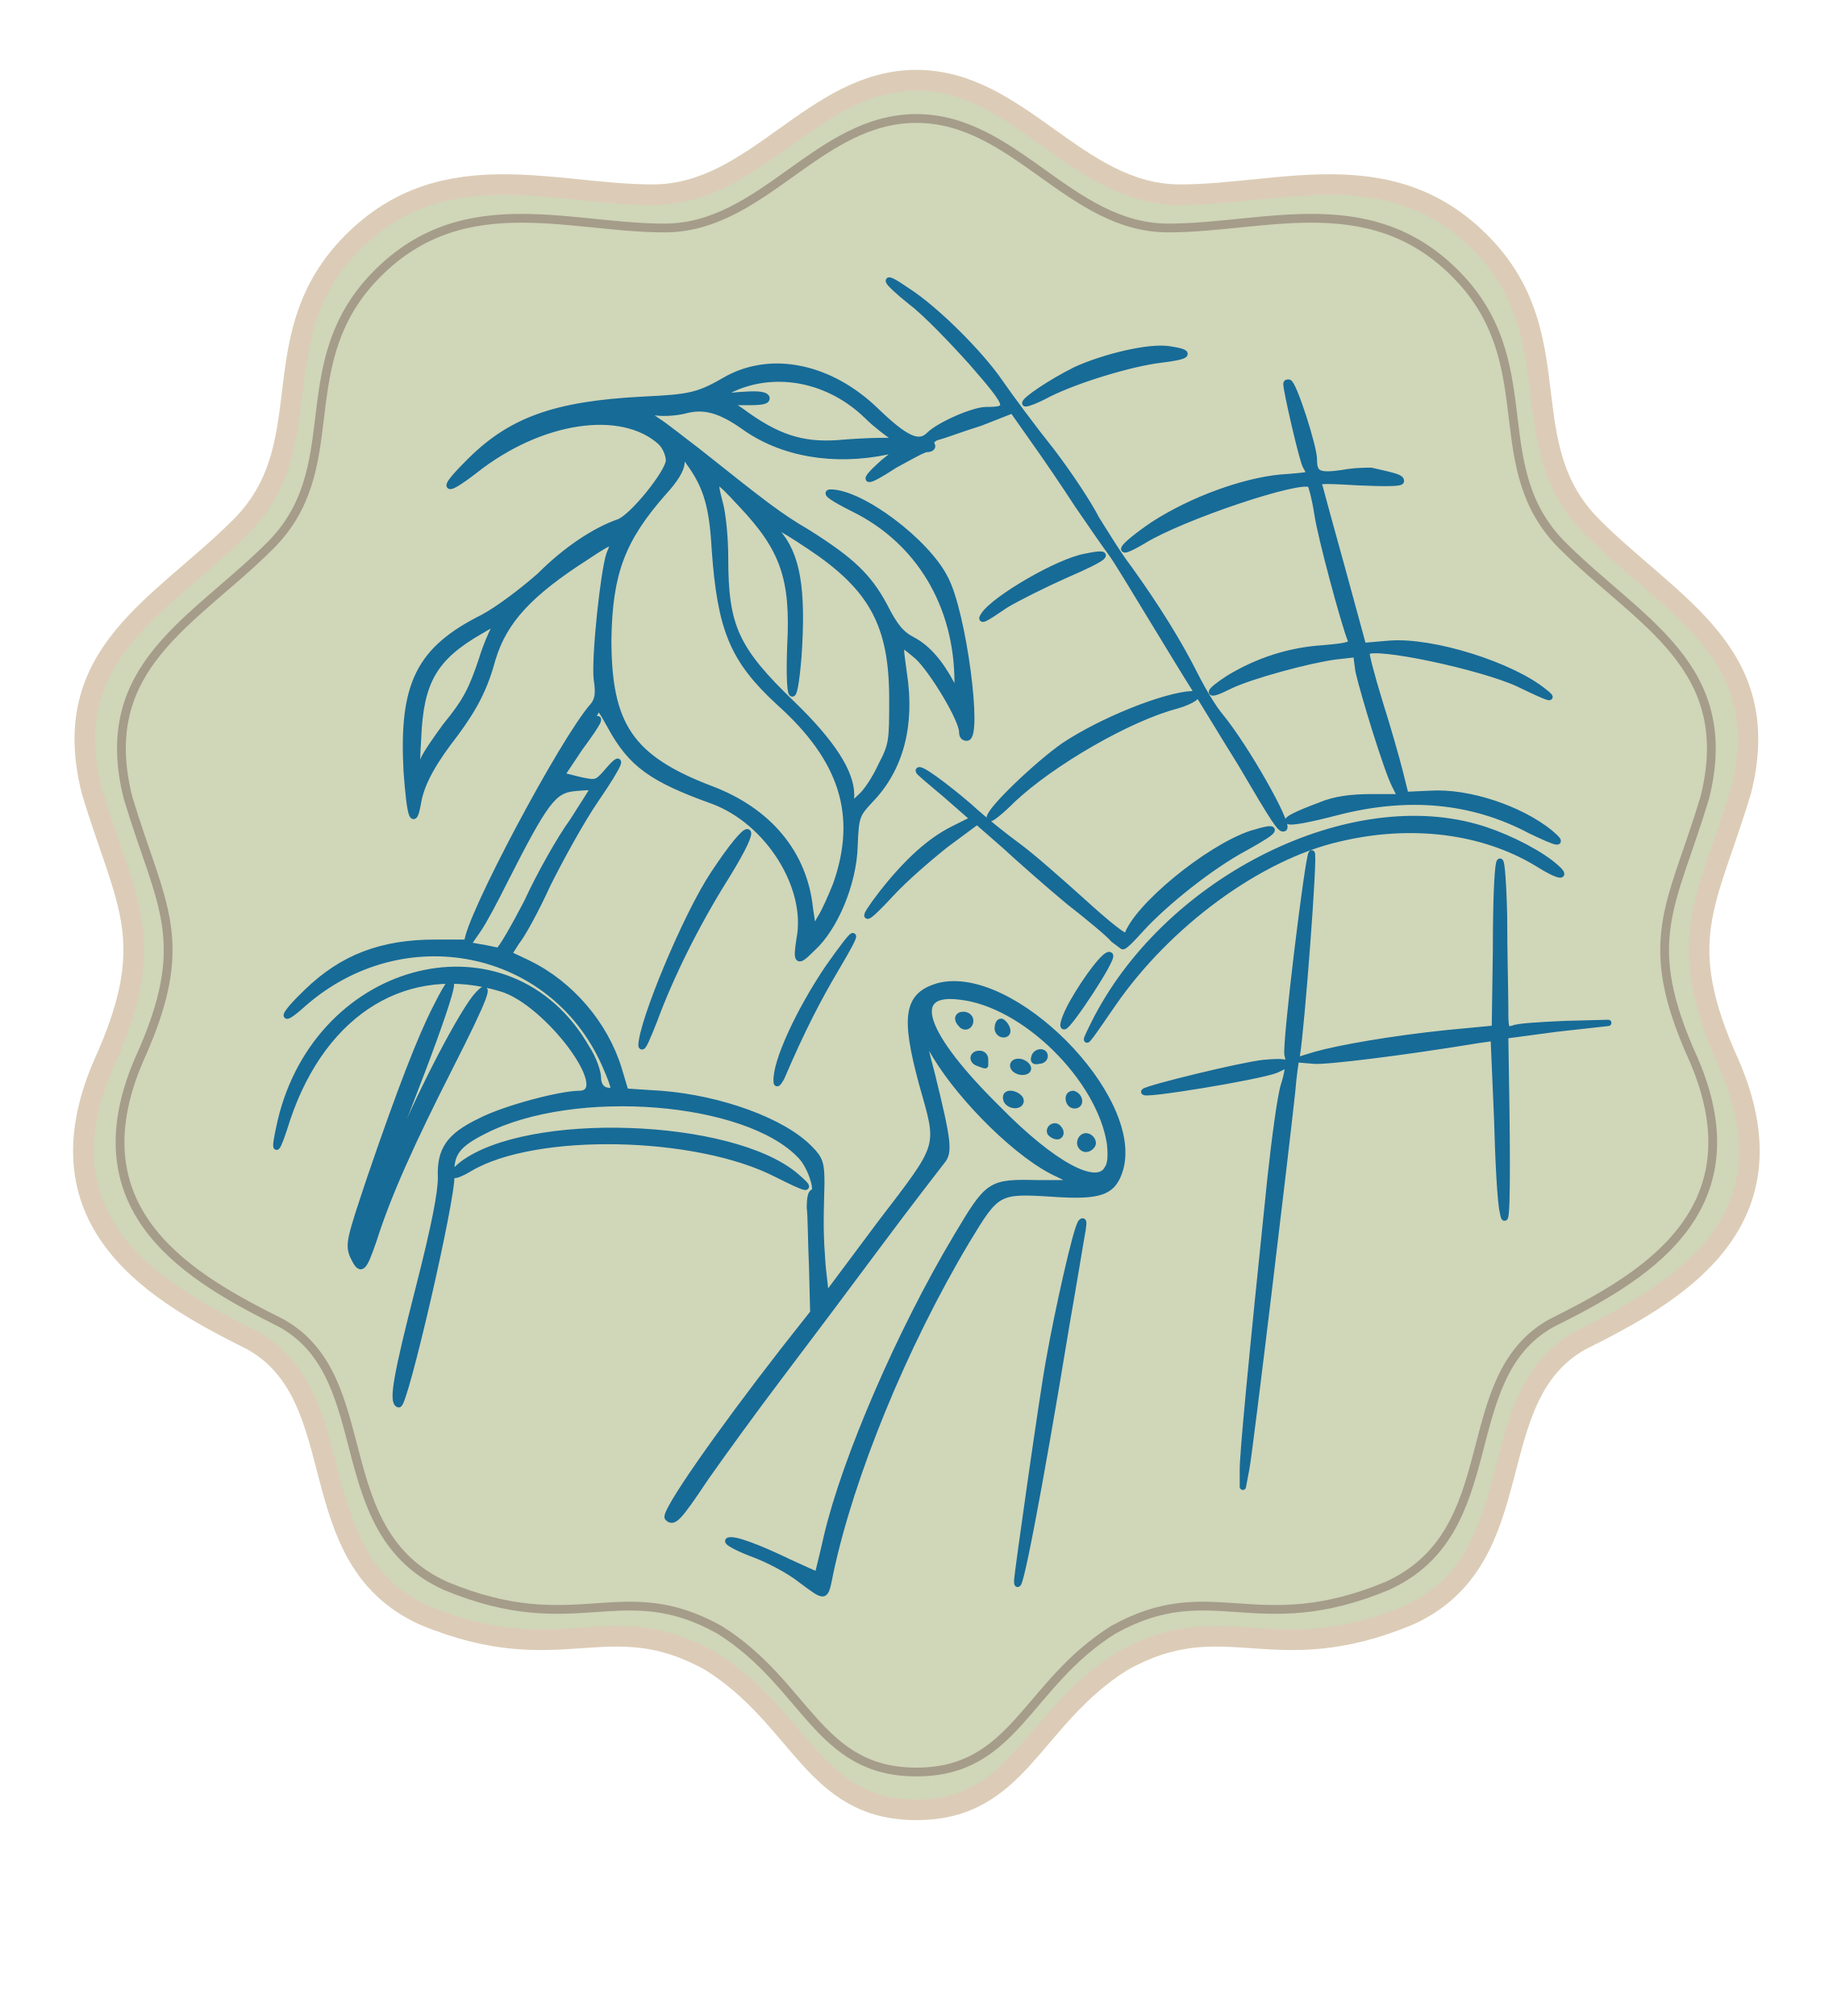
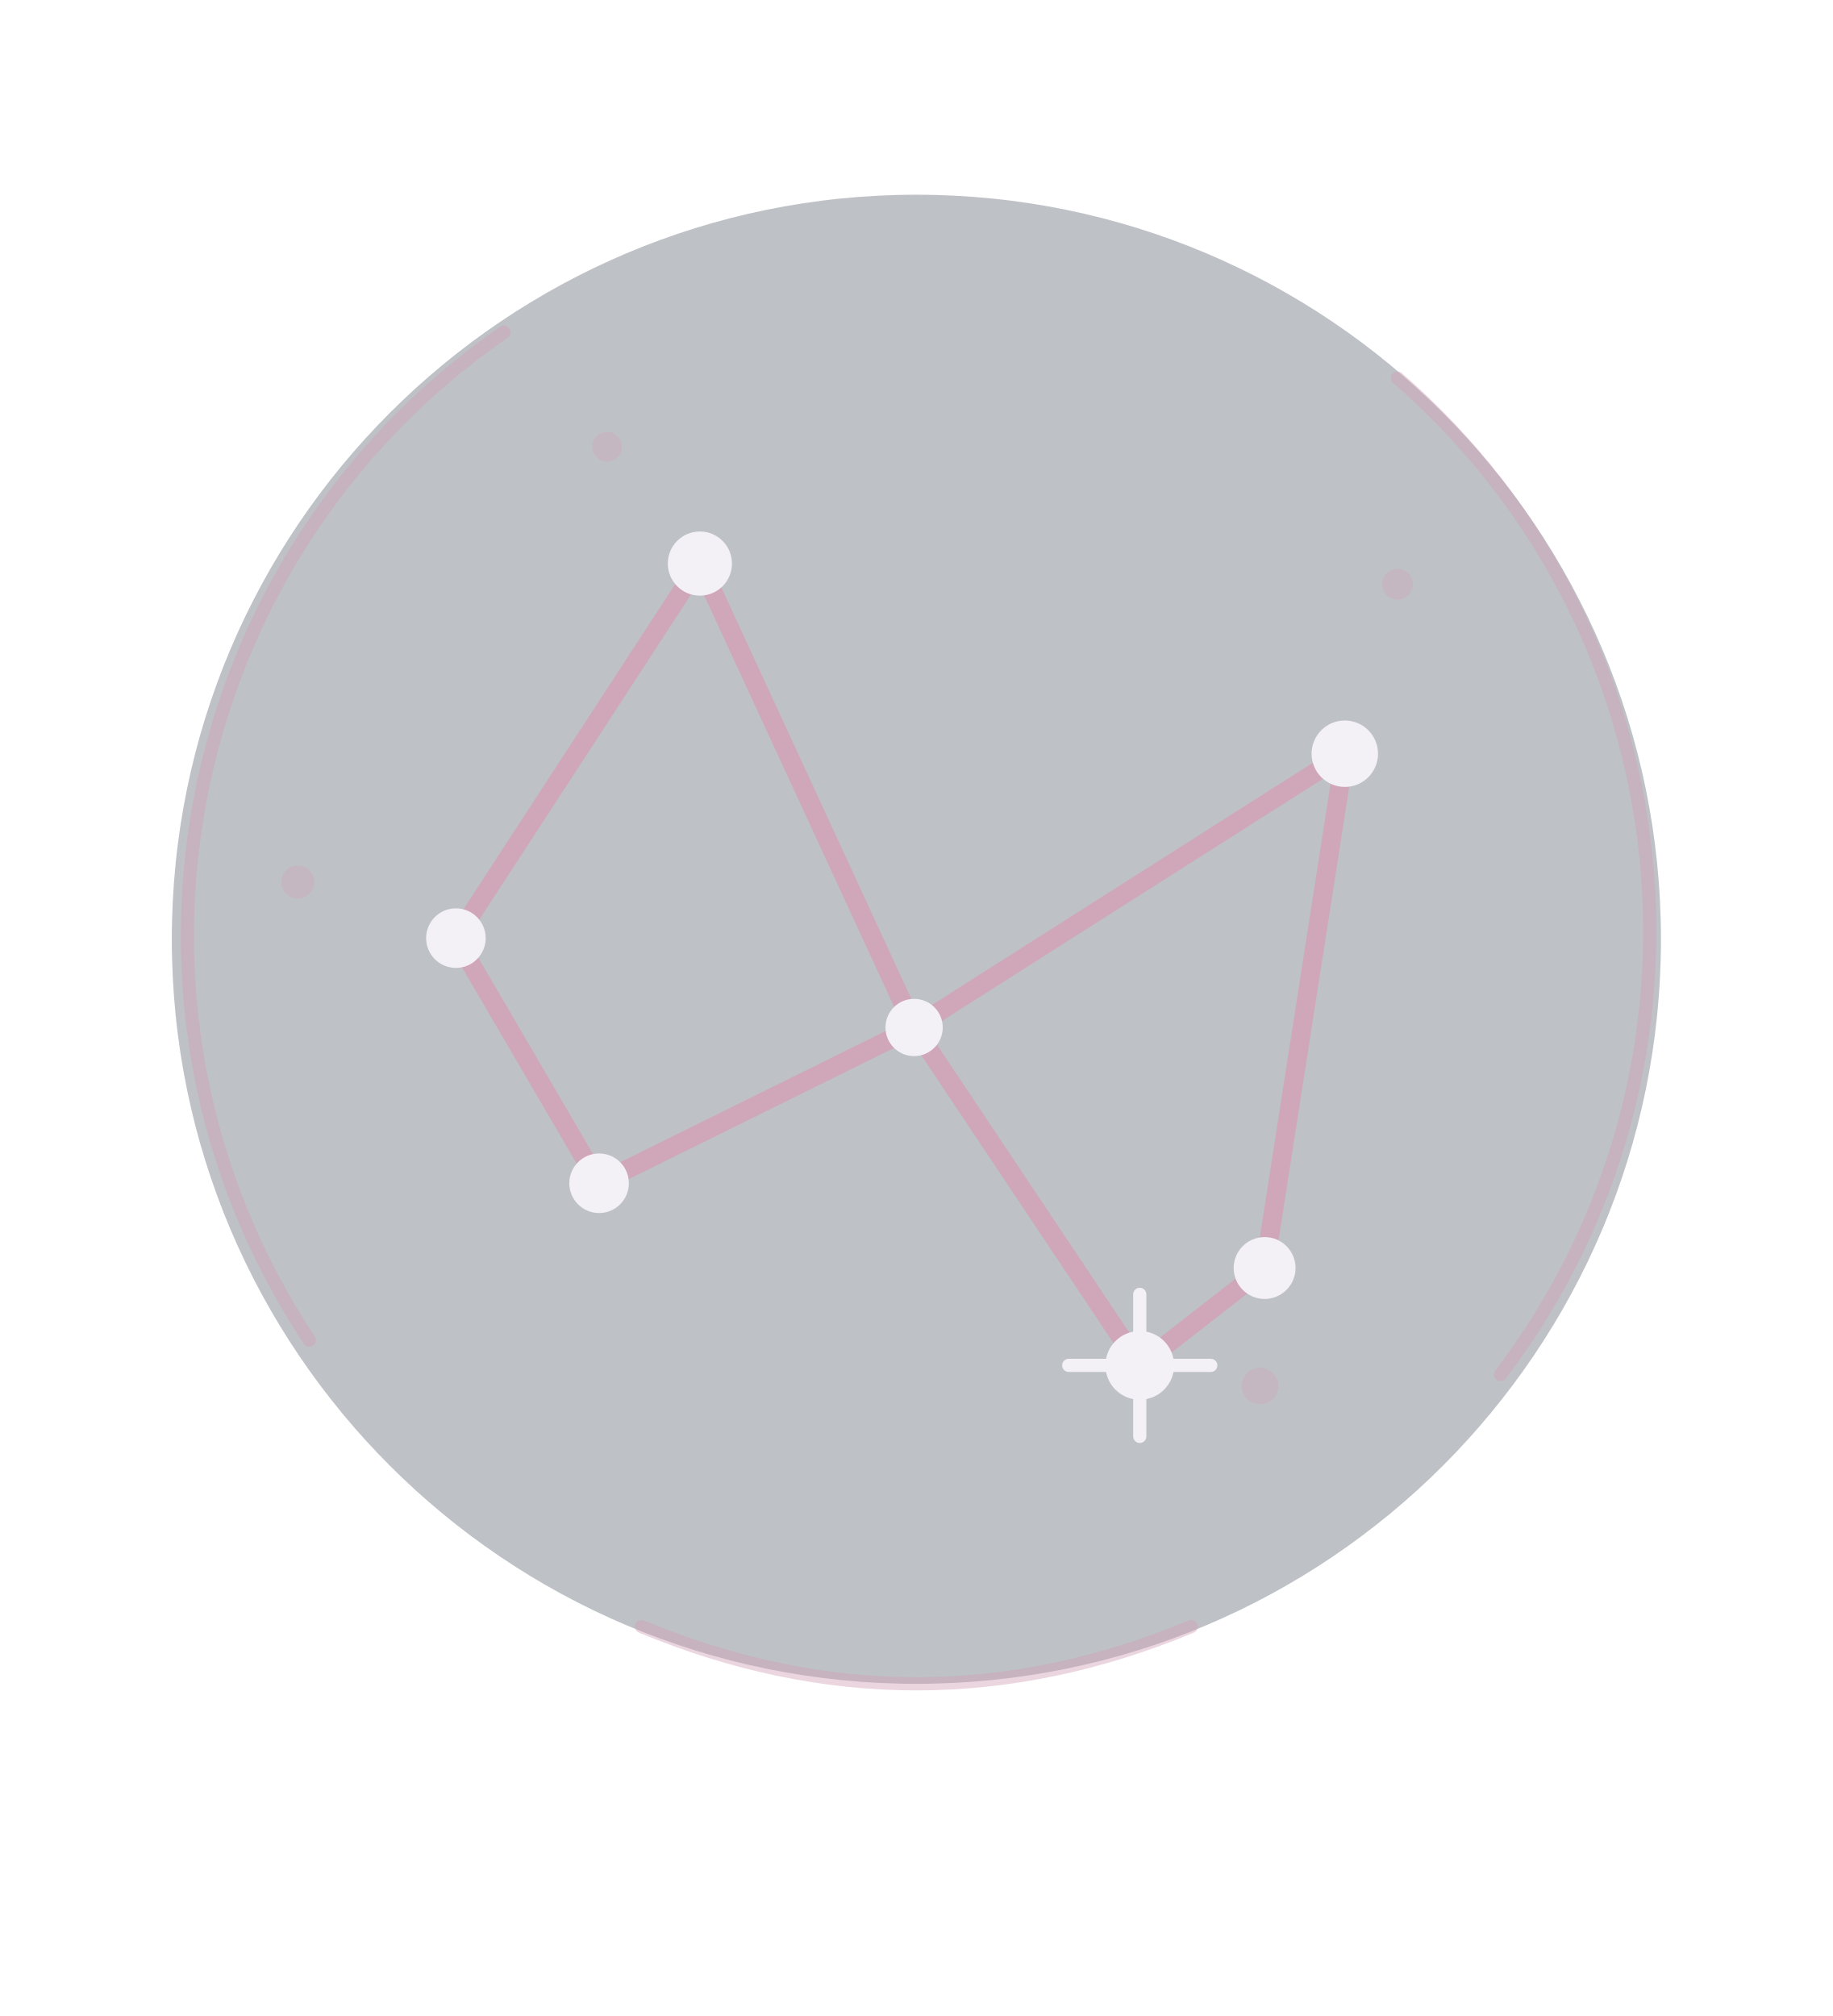
- <svg xmlns="http://www.w3.org/2000/svg" viewBox="0 0 160 176" aria-hidden="true" focusable="false" data-badge-art="duo-veranda-3" data-art-motif="sous-la-verriere">
-   <defs>
-     <clipPath id="oba-asset-duo-veranda-3-e-scene">
-       <path d="M80 7 C89 7 94 17 103 17 C112 17 122 13 130 22 C137 30 132 39 139 46 C146 53 155 57 152 69 C149 79 146 82 151 93 C157 107 146 113 138 117 C129 122 134 136 123 141 C111 146 107 140 98 145 C90 150 89 158 80 158 C71 158 70 150 62 145 C53 140 49 146 37 141 C26 136 31 122 22 117 C14 113 3 107 9 93 C14 82 11 79 8 69 C5 57 14 53 21 46 C28 39 23 30 30 22 C38 13 48 17 57 17 C66 17 71 7 80 7Z" transform="translate(80 83) scale(.92) translate(-80 -83)" />
-     </clipPath>
-   </defs>
-   <path d="M80 7 C89 7 94 17 103 17 C112 17 122 13 130 22 C137 30 132 39 139 46 C146 53 155 57 152 69 C149 79 146 82 151 93 C157 107 146 113 138 117 C129 122 134 136 123 141 C111 146 107 140 98 145 C90 150 89 158 80 158 C71 158 70 150 62 145 C53 140 49 146 37 141 C26 136 31 122 22 117 C14 113 3 107 9 93 C14 82 11 79 8 69 C5 57 14 53 21 46 C28 39 23 30 30 22 C38 13 48 17 57 17 C66 17 71 7 80 7Z" fill="#D0D6B8" stroke="#DCCCB7" stroke-width="1.8" />
-   <path d="M80 7 C89 7 94 17 103 17 C112 17 122 13 130 22 C137 30 132 39 139 46 C146 53 155 57 152 69 C149 79 146 82 151 93 C157 107 146 113 138 117 C129 122 134 136 123 141 C111 146 107 140 98 145 C90 150 89 158 80 158 C71 158 70 150 62 145 C53 140 49 146 37 141 C26 136 31 122 22 117 C14 113 3 107 9 93 C14 82 11 79 8 69 C5 57 14 53 21 46 C28 39 23 30 30 22 C38 13 48 17 57 17 C66 17 71 7 80 7Z" transform="translate(80 83) scale(.956) translate(-80 -83)" fill="none" stroke="#A59C89" stroke-width=".8" />
-   <g clip-path="url(#oba-asset-duo-veranda-3-e-scene)" fill="#176B97" stroke="#176B97" stroke-width=".55" stroke-linejoin="round">
-     <path d="M69.9 137.9C68.9 137.1 67 136.1 65.6 135.6 64.3 135.1 63.4 134.6 63.6 134.5 64.1 134.3 66.2 135.1 68.9 136.4 70.2 137 71.3 137.5 71.4 137.5 71.4 137.4 71.8 135.9 72.2 134.1 73.8 127.3 78.6 116.2 83.5 108 86.3 103.3 86.4 103.2 90.6 103.3L94 103.3 92.4 102.5C89 101 84 96 81.7 92.2 80.5 90.1 80.4 90.3 81.3 93.6 82.8 99.7 82.9 100.6 82.2 101.4 81.9 101.8 79.4 105 76.8 108.5 74.2 112 70.3 117.2 68.1 120.1 65.9 123 63 127 61.6 129 59.2 132.6 58.8 133 58.3 132.5 57.9 132.1 62.8 125.1 68.4 117.9L71 114.6 70.9 110.6C70.8 108.5 70.8 106.1 70.7 105.4 70.7 104.7 70.8 104.1 71 104.1 71.5 104.1 70.8 101.8 69.9 100.9 65.2 95.9 50.2 94.7 42.3 98.7 39.9 99.9 39.3 100.7 39.4 102.6 39.5 104.7 35.3 122.8 34.8 122.6 34.2 122.4 34.6 120.1 36.6 112.3 38 106.8 38.5 104.1 38.5 102.8 38.4 100.4 39.2 99.2 41.9 97.9 44 96.8 48.9 95.5 50.6 95.5 53.7 95.4 47.8 87.5 43.8 86.3 35.6 83.8 28.3 88.2 25.1 97.6 24.1 100.8 23.8 101 24.5 97.9 27.8 83.9 44.5 79.8 51.2 91.5 51.8 92.4 52.2 93.6 52.2 94.1 52.2 94.7 52.5 95.1 52.9 95.2 53.8 95.4 53.8 95.2 52.8 92.9 48.2 82.6 35.2 80 26.5 87.6 24.4 89.5 24.6 88.7 26.8 86.6 29.9 83.6 33.3 82.3 38 82.3 39.6 82.3 40.8 82.3 40.8 82.3 40.8 80.3 49.2 64.5 51.8 61.6 52.2 61.1 52.3 60.5 52.1 59.3 51.9 57.3 52.7 49.9 53.2 48.4 53.8 47 53.6 47 51.2 48.6 46.2 51.8 44 54.2 43 57.5 42.3 60.1 41.4 61.8 39.7 64.1 37.9 66.4 36.8 68.3 36.5 70 36.1 72.3 35.8 71.4 35.5 67.3 35.1 59.7 36.6 56.7 42.2 53.9 43.5 53.2 45.5 51.7 47.1 50.3 49.5 47.9 52 46.3 54 45.6 55.2 45.2 58.4 41.2 58.4 40.2 58.4 39.7 58.1 39 57.7 38.6 54.3 35.5 47.2 36.5 41.4 41.1 38.8 43.1 38.5 42.8 40.8 40.5 44.5 36.7 48.4 35.3 56.1 34.9 60.1 34.7 60.9 34.6 63.3 33.2 67.3 30.9 72.5 32 76.5 35.9 79 38.3 80.2 38.9 81.1 38 82 37.1 85 35.8 86.1 35.8 88.3 35.8 88.2 35.5 84.9 31.7 83.2 29.8 80.8 27.3 79.6 26.4 77.1 24.4 76.9 23.8 79.2 25.4 81.7 27 85.6 30.9 87.3 33.4 88.2 34.7 90.2 37.4 91.8 39.4 93.4 41.5 95.1 44.1 95.7 45.3 96.4 46.4 97.6 48.4 98.6 49.7 100.9 52.9 102.9 56.1 104.3 58.9 104.9 60.1 105.9 61.8 106.5 62.5 108.8 65.3 112.5 71.9 112.1 72.3 111.8 72.5 111.3 71.7 108.3 66.6 106.8 64.2 105 61.2 104.3 60.1 103.6 59 101.9 56.2 100.5 53.9 99.1 51.6 97.6 49.1 97.1 48.4 96.5 47.6 95.2 45.7 94.1 44.1 93 42.4 91.3 39.9 90.3 38.5L88.4 35.8 85.6 36.9C84 37.4 82.4 38 82 38.1 81.5 38.2 81.2 38.5 81.3 38.8 81.5 39 81.3 39.2 80.9 39.2 80.6 39.2 79.4 39.9 78.1 40.6 75.5 42.3 75.1 42.2 77.1 40.4L78.6 39.2 77.5 39.4C72.8 40.4 68.2 39.6 64.9 37.2 62.9 35.8 61.5 35.4 59.9 35.8 59.2 36 58 36.1 57.3 36L55.9 35.7 57.3 36.7C58.1 37.2 59.7 38.5 60.9 39.4 66.8 44.1 68.1 45.1 70.5 46.5 74.3 48.9 75.8 50.3 77.2 52.9 78.1 54.7 78.7 55.4 79.7 55.9 81 56.6 82.1 57.9 83.1 59.8L83.6 60.8 83.6 59.6C83.6 52.8 80.2 47.2 74.5 44.4 72.7 43.5 72 43 72.5 43 75.2 43 80.9 47.3 82.5 50.5 84.1 53.5 85.5 64.4 84.4 64.4 84.1 64.4 84 64.2 84 63.9 84 62.8 81.4 58.5 80.1 57.3 78.4 55.9 78.5 55.8 78.9 58.8 79.6 63.3 78.6 67.1 76 69.8 74.8 71.1 74.7 71.2 74.6 73.9 74.5 77.1 72.9 81 70.9 82.8 69.6 84.1 69.5 84 69.8 82 70.7 77.5 67.1 71.7 62.2 69.9 56.9 68 55.1 66.7 53.3 63.4 52.3 61.6 52.3 61.6 51.9 62.3 51.6 62.8 51.6 63 51.9 62.9 52.5 62.5 52.3 63 50.6 65.3L49 67.7 50.6 68.1C52 68.4 52.1 68.4 52.9 67.5 54.6 65.5 54.2 66.6 52 69.8 50.7 71.7 48.9 75 47.8 77.2 46.8 79.4 45.6 81.6 45.1 82.2L44.4 83.3 46.1 84.1C49.8 85.9 52.8 89.4 54 93.3L54.6 95.3 57.7 95.5C62.9 95.9 68.4 97.9 70.7 100.3 71.6 101.2 71.7 101.6 71.7 103.3 71.6 107 71.6 107.7 71.8 110.5L72.1 113.2 76.8 106.9C82.3 99.7 82.1 100.3 80.5 94.6 78.9 88.7 79.2 86.9 81.9 86.1 88.3 84.4 99.5 95.7 97.8 102 97.2 104.1 96.1 104.5 91.8 104.2 87.1 103.9 87 104 84.4 108.3 78.9 117.5 74.3 128.8 72.5 137.2 72 139.6 72.2 139.6 69.9 137.9ZM96.7 102C97 101.6 97 100.7 96.9 99.8 96 94.1 89.4 87.6 83.8 87 79.2 86.4 80.5 90.3 87.1 96.8 91.9 101.7 95.8 103.8 96.7 102ZM46 78.8C47.1 76.4 48.9 73.2 50 71.7 51 70.1 51.9 68.8 51.8 68.7 51.8 68.7 51 68.7 50.1 68.8 48.3 69 47.6 69.9 44 77 43.2 78.6 42.2 80.5 41.7 81.2L40.8 82.5 41.9 82.7C42.6 82.8 43.3 83 43.5 83 43.7 83 44.8 81.1 46 78.8ZM73 77.2C75.1 71.2 73.6 66.3 68 61.3 64 57.6 62.9 55 62.4 47.9 62.2 44.3 61.7 42.6 60.4 40.7 59.5 39.4 59.5 39.4 59.5 40.3 59.5 41 58.9 41.9 57.9 43 54.3 47.1 53.2 50 53.1 55.8 53.1 63.3 55 66.2 62.1 68.9 67.1 70.8 70.2 74.5 70.7 79.3L71 81.3 71.6 80.2C72 79.6 72.6 78.2 73 77.2ZM76.9 66.9C77.9 65 77.9 64.7 77.9 61 77.9 54.5 76.1 51.3 70.7 47.7 67.7 45.7 66.9 45.4 67.8 46.4 69.6 48.4 70.1 51.4 69.7 57.3 69.3 62.2 68.8 61.3 69 56.3 69.3 50.5 68.4 47.9 64.7 44 62.4 41.5 62.2 41.5 62.8 43.8 63.1 44.8 63.3 47 63.3 48.7 63.3 54.7 64.2 56.7 69.2 61.5 72.6 64.8 74.3 67.4 74.3 69.4L74.3 70.4 75.1 69.6C75.6 69.2 76.4 68 76.9 66.9ZM38.9 63.4C40.7 61.2 41.2 60.2 42.1 57.5 42.4 56.5 42.9 55.3 43.2 54.8 43.7 54.1 43.6 54.1 41.9 55.1 37.9 57.4 36.7 59.5 36.5 64.4 36.3 67.6 36.4 67.6 36.9 66.5 37.1 65.9 38.1 64.5 38.9 63.4ZM76.9 38.5C78.3 38.5 78.5 38.5 77.9 38.1 77.6 37.9 76.5 37.1 75.7 36.3 72.4 33.1 67.8 32.2 64 33.9L62.4 34.7 64.5 34.5C65.9 34.4 66.7 34.4 66.9 34.7 67 35 66.6 35.1 65.3 35.1L63.5 35.1 64.7 35.9C67.8 38.2 70 38.9 73.1 38.7 74.2 38.6 75.9 38.5 76.9 38.5ZM88.8 138C88.8 137.5 91.1 121.3 91.6 118.7 92.3 114.7 94 107 94.4 106.7 94.6 106.5 94.6 106.7 94.5 107.4 94.4 107.9 93.8 111.6 93.1 115.6 90.7 130.2 88.8 140.1 88.8 138ZM108.5 128.3C108.5 126.9 109.2 119.4 110.9 103 111.3 99.3 111.8 95.6 112.1 94.7 112.4 93.8 112.6 92.6 112.4 92.1 112.2 91.1 114.2 74.8 114.5 74.5 114.8 74.2 113.6 89.9 113.2 92.2 113.1 92.6 112.9 94 112.8 95.3 112.3 100 109.1 126.7 108.8 128.2L108.5 129.8 108.5 128.3ZM30.8 109.6C30.4 108.6 30.6 108 32.3 102.9 35 95 36.8 90.4 38.1 87.9 40.5 83.1 39.4 87 35.5 97 34.6 99.2 34 101.1 34.1 101.2 34.2 101.3 34.4 101 34.6 100.6 36.2 96.4 40 89 41.5 87.1 43.1 85.2 42.3 87.2 39.3 93.1 36 99.6 33.9 104.2 32.6 108.3 31.7 110.9 31.5 111.1 30.8 109.6ZM131.2 105.8C131 105.1 130.8 101.4 130.7 97.6L130.4 90.6 129 90.8C122.3 91.9 115.7 92.7 114.7 92.6L113.5 92.5 114.8 92.1C116.9 91.5 121.5 90.7 126.3 90.2L130.5 89.8 130.6 83C130.6 74.4 131.1 72.3 131.3 79.9 131.3 83.1 131.4 86.6 131.4 87.8 131.4 89.8 131.4 90 132.1 89.8 132.5 89.6 134.5 89.5 136.6 89.4L140.4 89.3 135.9 89.8 131.4 90.4 131.5 96.8C131.6 104.6 131.5 107.6 131.2 105.8ZM67.8 102.5C60.8 98.9 46.7 98.6 41 102 39.5 102.9 39.1 102.7 40.3 101.7 46 97.3 63.9 97.9 69.5 102.7 71 104 70.6 103.9 67.8 102.5ZM99.9 95.3C100.2 95 108.4 93 110.3 92.8 112.4 92.6 112.8 92.8 111.4 93.4 109.9 94 99.5 95.7 99.9 95.3ZM67.8 94.4C67.7 92.7 69.8 88.2 72.3 84.5 74.9 80.8 75.2 80.8 73 84.5 71.4 87.2 70 89.9 68.2 94.1 67.9 94.6 67.8 94.7 67.8 94.4ZM56 91.3C56 89.3 59.9 79.9 62.3 76.3 65.6 71.3 66.5 71.5 63.4 76.5 60.7 80.8 58.5 85.3 57.1 89.1 56.5 90.6 56.1 91.6 56 91.3ZM95.5 89.4C101.6 77.1 117.3 69 128.8 72.2 131 72.8 133.7 74.1 135.3 75.3 137.1 76.7 136.3 76.7 134.1 75.3 129.4 72.5 123.2 71.7 116.9 73.2 109.9 74.8 101.9 80.7 97.1 87.7 94.7 91.2 94.4 91.6 95.5 89.4ZM93.6 87.6C94.9 85.3 96.6 83.1 96.9 83.4 97.2 83.7 93.3 89.6 92.9 89.6 92.7 89.6 93 88.7 93.6 87.6ZM97.2 82C96.9 81.6 95.1 80.1 93.3 78.7 91.5 77.2 89 75 87.7 73.8L85.3 71.7 82.6 73.7C81.2 74.8 79 76.7 77.8 78 75.4 80.6 75 80.6 77 78 79.2 75.2 81.2 73.4 83.2 72.4L85 71.5 82.6 69.4C81.3 68.3 80.2 67.4 80.2 67.3 80.2 66.9 82.5 68.6 84.6 70.4 85.9 71.6 87.8 73.1 88.9 73.9 90 74.7 92.5 76.9 94.5 78.7 96.7 80.7 98.3 82 98.4 81.7 99.2 79.2 105.4 74.1 109.2 72.8 111.8 72 111.6 72.4 108.7 74 105.7 75.6 101.7 78.8 99.6 81.1 98.8 82 98.1 82.7 98 82.6 98 82.6 97.6 82.3 97.2 82ZM133.6 72.5C128.5 69.8 122.9 69.3 116.7 70.9 111.7 72.2 111 71.9 115.3 70.3 116.5 69.8 117.9 69.6 119.7 69.6L122.3 69.6 121.8 68.6C121.1 67.3 119 60.4 118.6 58.6L118.4 57.1 116.6 57.3C114.3 57.6 109.1 59 107.3 59.9 105.3 60.9 105.3 60.5 107.3 59.2 109.8 57.7 112.5 56.8 115.5 56.6 117.8 56.4 118.1 56.3 117.9 55.8 117.4 54.6 115.3 46.9 115 44.8 114.8 43.5 114.5 42.4 114.4 42.3 113.7 41.6 103.2 45.1 99.8 47.2 97.1 48.8 97.9 47.7 100.7 45.8 104.1 43.6 108.6 42 111.8 41.7 113.2 41.6 114.3 41.5 114.3 41.4 114.3 41.3 114.2 41 114 40.7 113.7 40.2 112.3 34.1 112.3 33.5 112.3 33.4 112.4 33.4 112.5 33.4 112.9 33.4 114.7 39 114.7 40.1 114.7 41.4 115.1 41.6 117.2 41.3 118.2 41.1 119.4 41.1 119.7 41.1 121.9 41.6 122.3 41.7 122.3 42 122.3 42.2 120.9 42.2 118.6 42.1 115 41.9 114.9 41.9 115.2 42.5 115.3 42.9 116.2 46.2 117.2 49.8L119 56.4 121.3 56.2C125.1 55.9 132 58.1 134.8 60.4 135.7 61.1 135.5 61.1 132.6 59.7 129.4 58.2 120 56.2 119.3 56.9 119.2 57 119.7 58.9 120.4 61.2 121.1 63.4 121.9 66.2 122.2 67.4L122.7 69.4 124.9 69.3C128.2 69.1 132.7 70.6 135.3 72.7 136.6 73.8 136.1 73.7 133.6 72.5ZM86.4 71.4C86.4 70.7 90.6 66.7 92.9 65.1 96.2 62.9 101.7 60.7 104.1 60.6 104.9 60.6 104.1 61.2 102.7 61.6 98.5 62.7 91.8 66.6 88.4 69.8 87.3 70.9 86.4 71.6 86.4 71.4ZM85.9 53.7C86.8 52.3 92.4 49 94.8 48.6 97.2 48.1 96.7 48.6 93 50.2 91.2 51 88.8 52.2 87.8 52.8 85.9 54.1 85.5 54.3 85.9 53.7ZM89.5 35.2C89.5 34.9 91.7 33.4 93.9 32.3 96.3 31.2 100.3 30.2 102.1 30.5 104.1 30.8 103.8 31.1 101.3 31.4 98.8 31.7 94.1 33.1 91.5 34.4 90.4 35 89.5 35.3 89.5 35.2ZM94.3 99.8C94.3 99.5 94.5 99.2 94.8 99.2 95.1 99.2 95.4 99.5 95.4 99.8 95.4 100 95.1 100.3 94.8 100.3 94.5 100.3 94.3 100 94.3 99.8ZM91.7 98.9C91.5 98.5 92.1 98.1 92.4 98.5 92.7 98.8 92.6 99.2 92.3 99.2 92.1 99.2 91.9 99.1 91.7 98.9ZM87.9 96.1C87.8 95.9 87.8 95.7 87.9 95.6 88.2 95.3 89.1 95.7 89.1 96.1 89.1 96.6 88.2 96.6 87.9 96.1ZM93.3 95.9C93.3 95.6 93.5 95.5 93.7 95.5 94.3 95.7 94.4 96.5 93.8 96.5 93.5 96.5 93.3 96.2 93.3 95.9ZM88.9 93.5C88.3 93.3 88.3 92.7 88.9 92.7 89.5 92.7 90 93.3 89.6 93.5 89.4 93.6 89.1 93.6 88.9 93.5ZM85.4 92.8C84.8 92.6 84.9 92 85.5 92 85.8 92 86 92.2 86 92.5 86 92.8 86 93 86 93 85.9 93 85.7 92.9 85.4 92.8ZM90.3 92.3C90.4 91.8 91.2 91.7 91.2 92.2 91.2 92.4 91 92.6 90.7 92.6 90.3 92.7 90.2 92.6 90.3 92.3ZM87.1 89.8C87.1 89.5 87.2 89.2 87.4 89.2 87.5 89.2 87.8 89.5 87.9 89.8 88 90.1 87.9 90.3 87.6 90.3 87.3 90.3 87.1 90 87.1 89.8ZM83.9 89.4C83.5 89 83.6 88.6 84.1 88.6 84.4 88.6 84.7 88.8 84.7 89.1 84.7 89.6 84.2 89.8 83.9 89.4Z" fill-rule="evenodd" />
+ <svg xmlns="http://www.w3.org/2000/svg" viewBox="0 0 160 176" aria-hidden="true" focusable="false" data-badge-art="duo-veranda-3" data-art-motif="constellation-duo-veranda-3">
+   <circle cx="80" cy="82" r="65" fill="#111C2F" fill-opacity=".27" />
+   <path d="M27 117A64 64 0 0 1 44 29M122 33A64 64 0 0 1 131 120M56 142Q80 152 104 142" fill="none" stroke="#D2A2B7" stroke-width="1.15" stroke-opacity=".43" stroke-linecap="round" />
+   <g fill="#D2A2B7" opacity=".30">
+     <circle cx="26" cy="77" r="1.45" />
+     <circle cx="122" cy="51" r="1.35" />
+     <circle cx="110" cy="121" r="1.6" />
+     <circle cx="53" cy="39" r="1.3" />
+   </g>
+   <path data-constellation="" d="M61.1 49.2L39.8 81.9L52.3 103.3L79.8 89.7L61.1 49.2M79.8 89.7L117.4 65.8L110.4 110.7L99.5 119.2L79.8 89.7" fill="none" stroke="#D2A2B7" stroke-opacity=".87" stroke-width="1.65" stroke-linecap="round" stroke-linejoin="round" />
+   <g color="#F3F1F6" fill="#F3F1F6">
+     <circle cx="61.1" cy="49.2" r="2.8" />
+     <circle cx="39.8" cy="81.9" r="2.6" />
+     <circle cx="52.3" cy="103.3" r="2.6" />
+     <circle cx="79.8" cy="89.7" r="2.5" />
+     <circle cx="117.4" cy="65.8" r="2.9" />
+     <circle cx="110.4" cy="110.7" r="2.7" />
+     <circle cx="99.5" cy="119.2" r="3" />
+     <path d="M99.5 113.0v12.4M93.3 119.2h12.4" fill="none" stroke="currentColor" stroke-width="1.15" stroke-linecap="round" />
  </g>
</svg>
